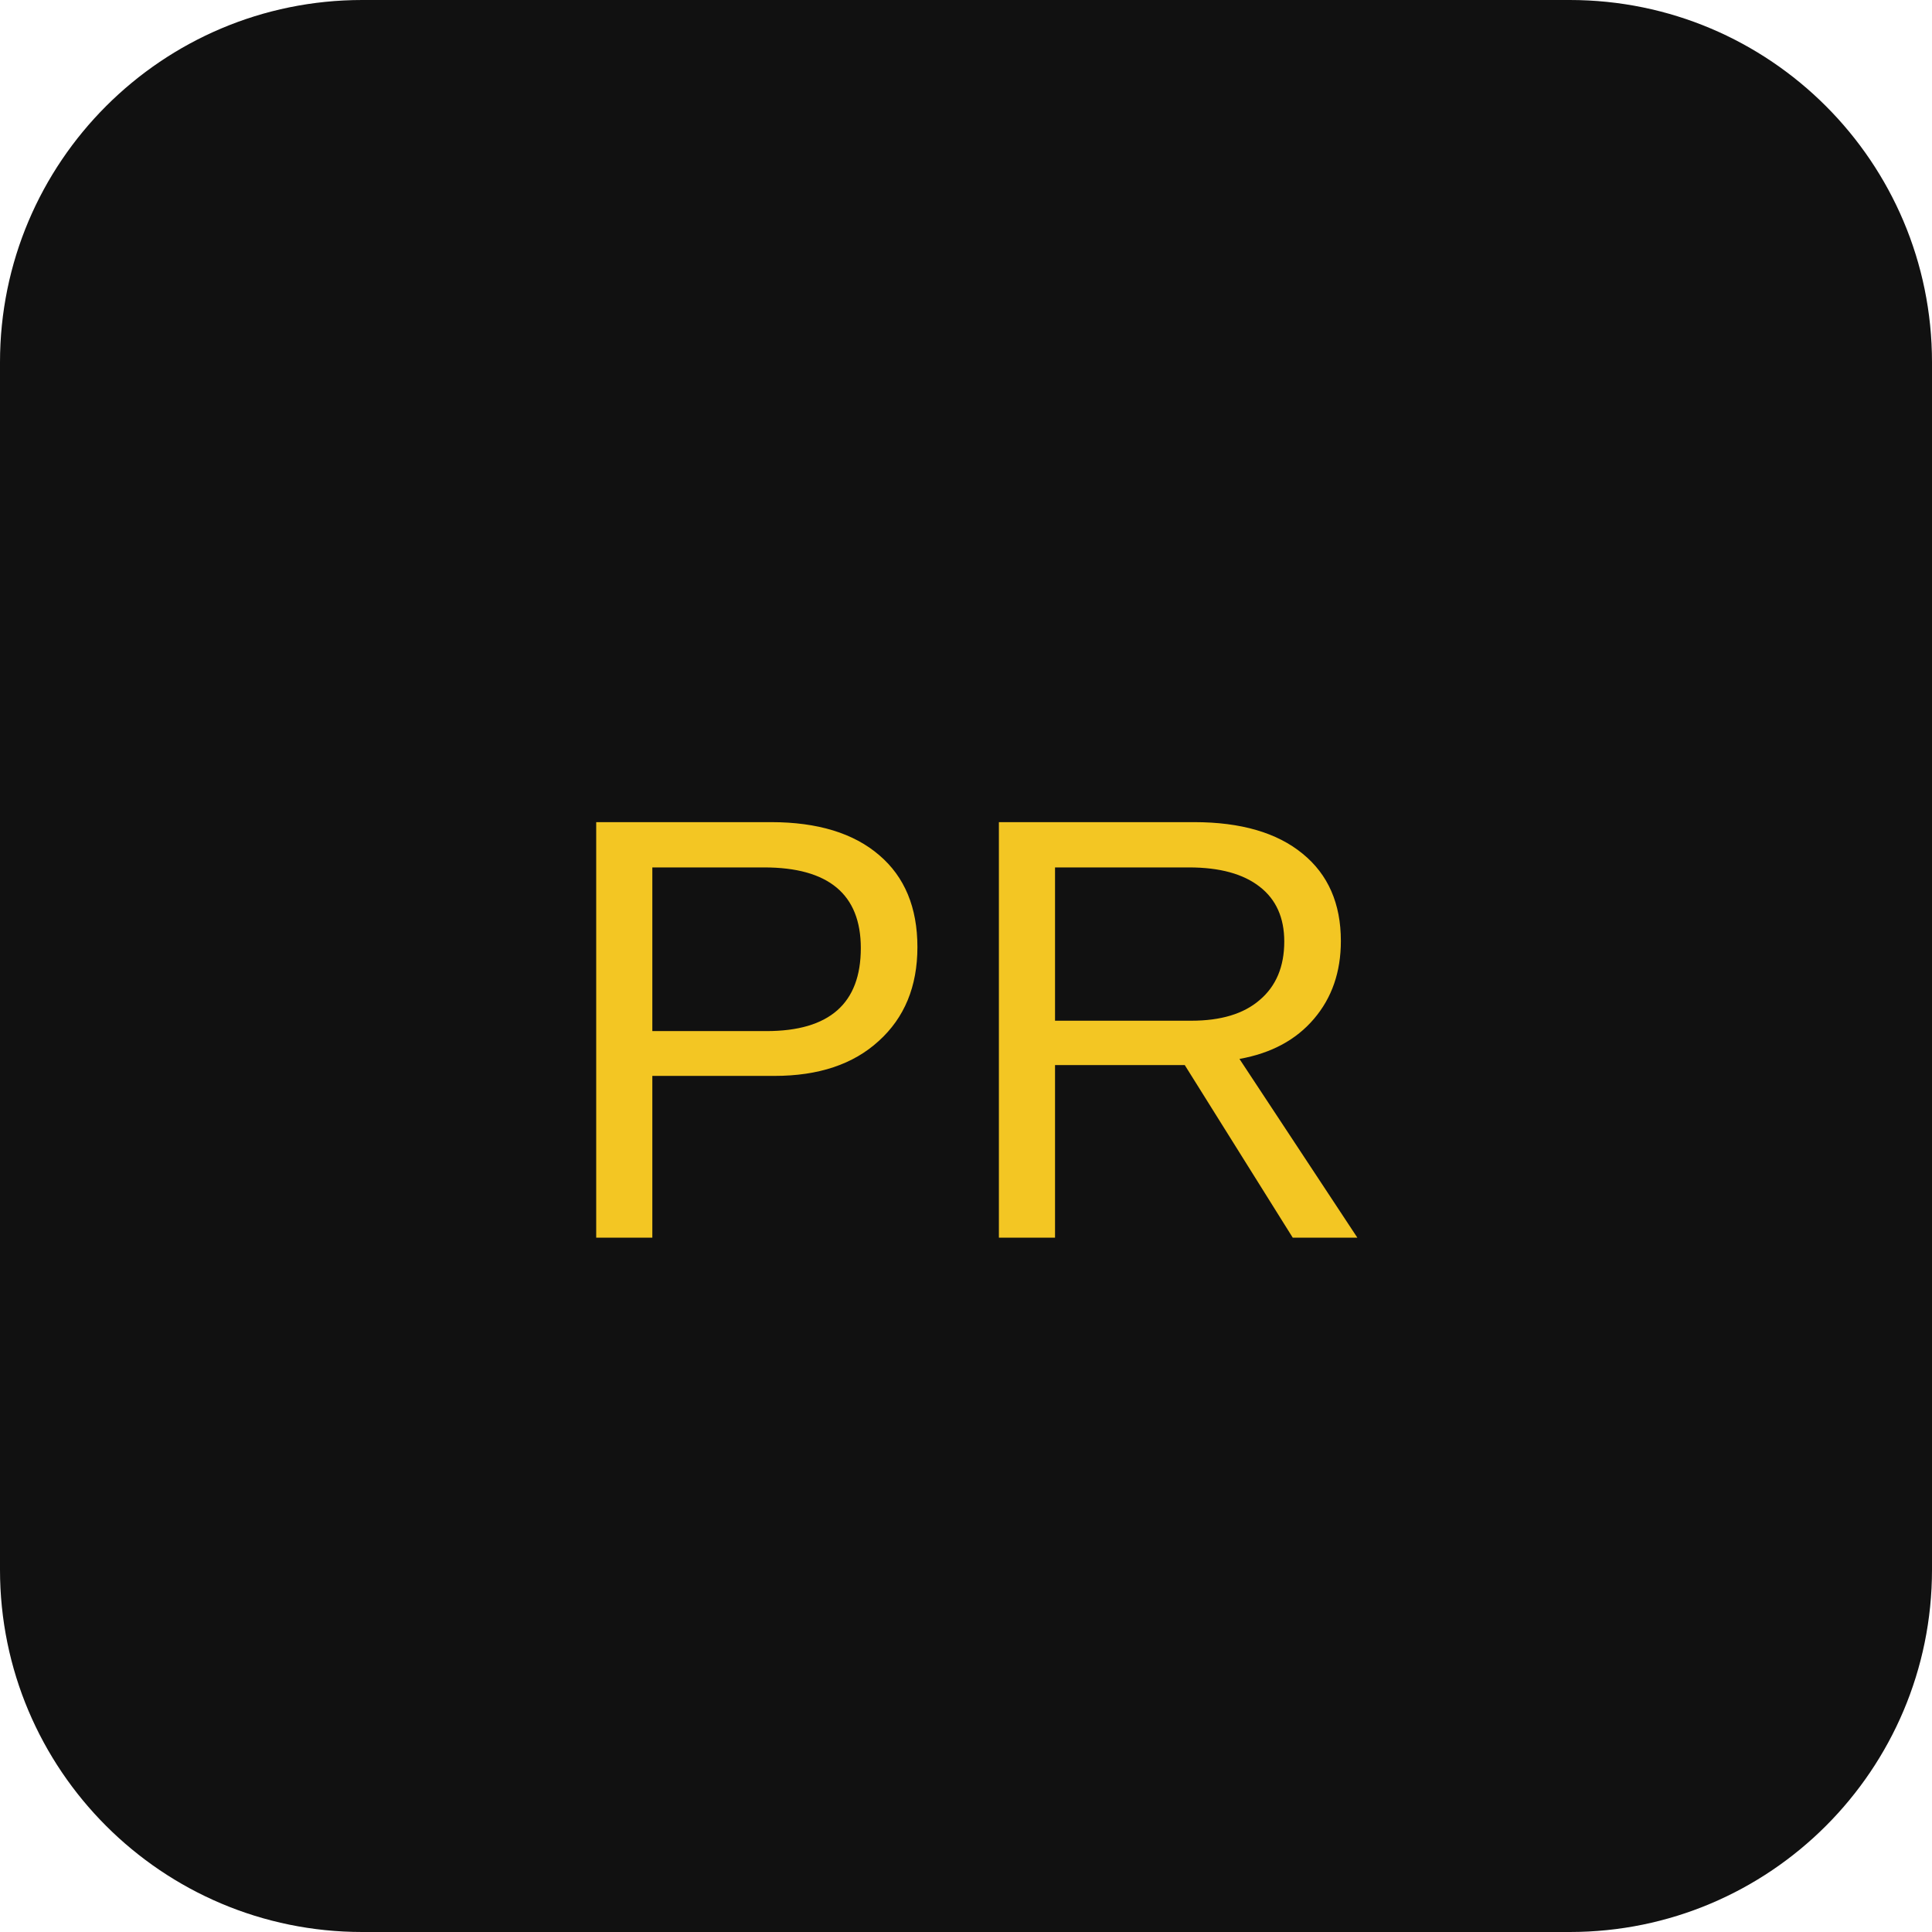
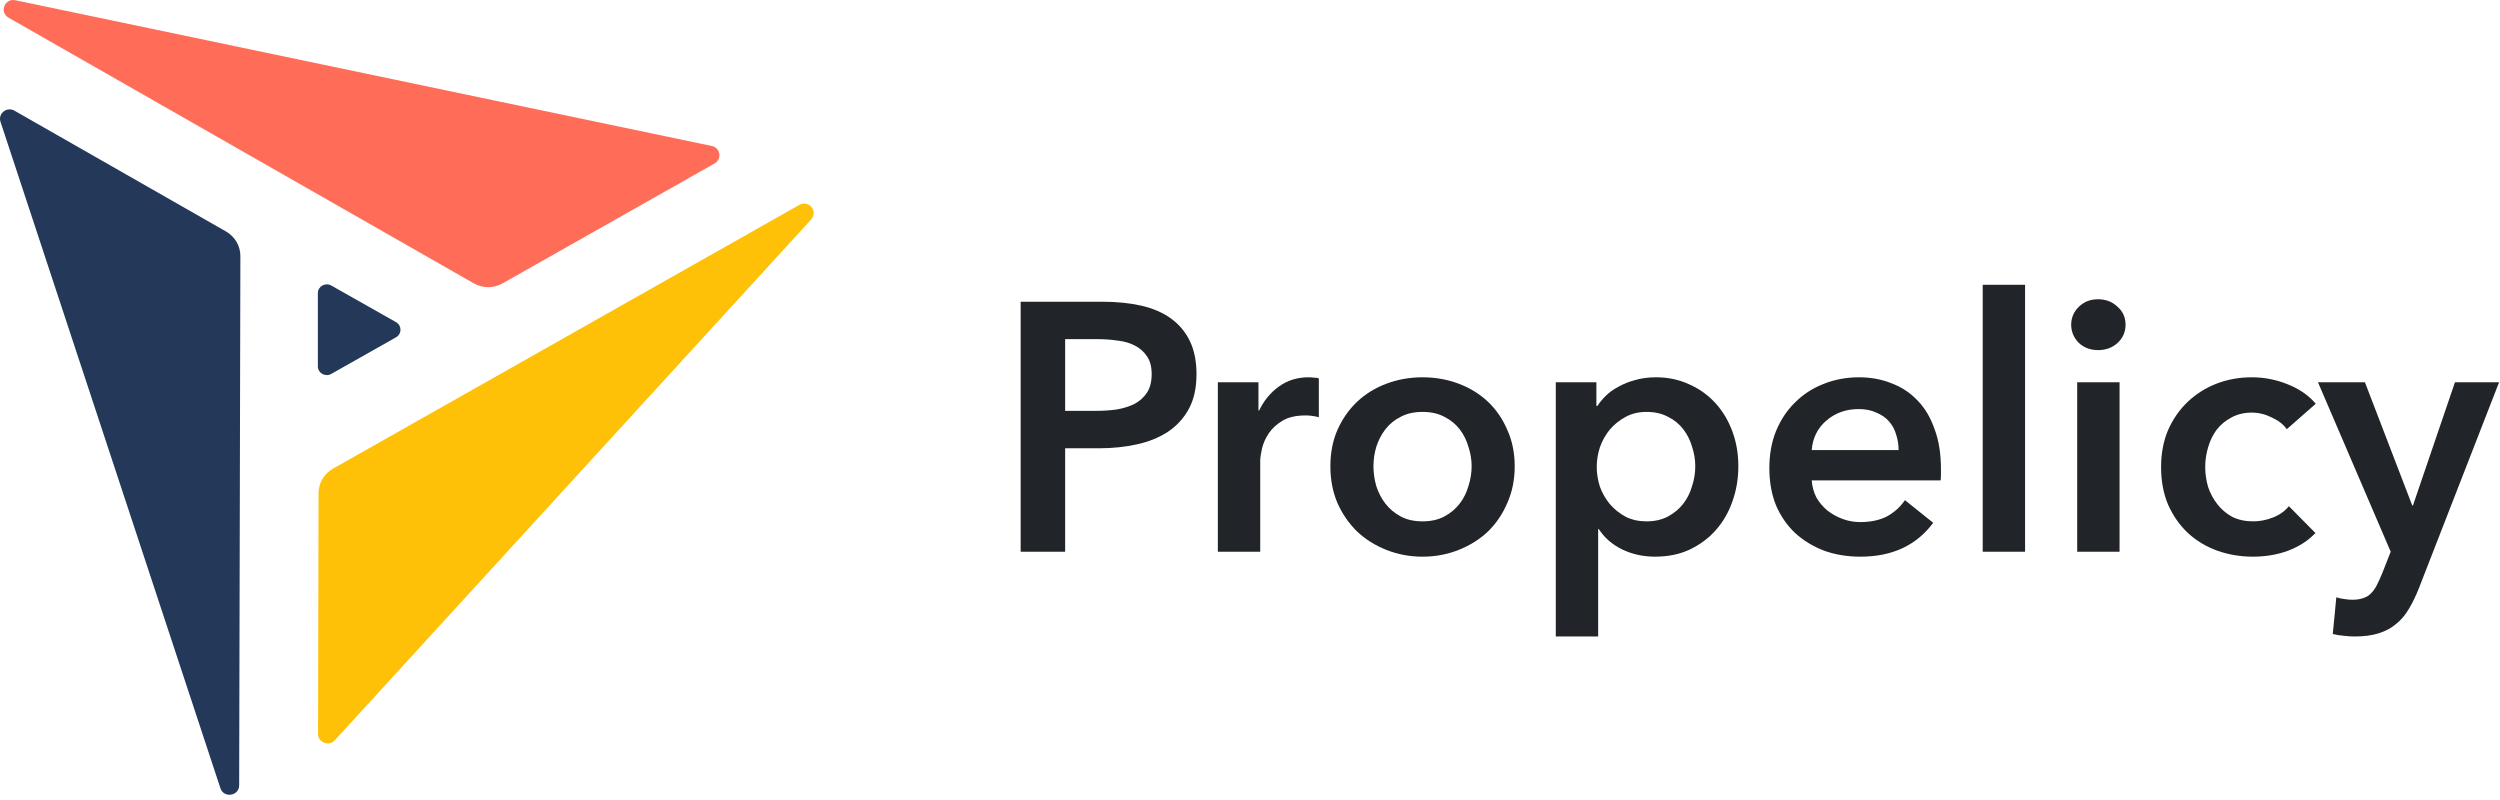
- <svg xmlns="http://www.w3.org/2000/svg" viewBox="0 0 64 64">
-   <rect width="64" height="64" rx="12" fill="#111" />
-   <text x="32" y="41" text-anchor="middle" font-family="Arial, sans-serif" font-size="20" fill="#f3c623">PR</text>
+ <svg xmlns="http://www.w3.org/2000/svg" width="472" height="151" viewBox="0 0 472 151" fill="none">
+   <path d="M63.214 139.762C62.101 140.98 60.048 140.202 60.052 138.564L60.142 93.111C60.146 91.197 61.187 89.43 62.873 88.477L150.906 38.686C152.695 37.674 154.539 39.919 153.158 41.429L63.214 139.762Z" fill="#FFC107" />
+   <path d="M134.389 27.564C136.016 27.905 136.358 30.043 134.915 30.859L94.881 53.502C93.195 54.455 91.12 54.451 89.438 53.49L1.611 3.336C-0.174 2.316 0.88 -0.378 2.899 0.045L134.389 27.564Z" fill="#FF6C58" />
+   <path d="M41.614 148.815C42.252 150.747 45.149 150.298 45.154 148.267L45.384 48.352C45.389 46.437 44.355 44.665 42.672 43.704L2.729 20.896C1.29 20.073 -0.421 21.434 0.093 22.992L41.614 148.815Z" fill="#243859" />
+   <path d="M74.77 60.821C75.894 61.457 75.894 63.047 74.77 63.683L62.541 70.599C61.416 71.235 60.011 70.44 60.011 69.168L60.011 55.335C60.011 54.063 61.416 53.268 62.541 53.904L74.77 60.821Z" fill="#243859" />
+   <path d="M192.7 56.967H208.1C210.811 56.967 213.256 57.211 215.434 57.7C217.611 58.189 219.478 58.989 221.034 60.1C222.589 61.211 223.789 62.633 224.634 64.367C225.478 66.1 225.9 68.189 225.9 70.633C225.9 73.255 225.411 75.456 224.434 77.233C223.456 79.011 222.122 80.456 220.434 81.567C218.789 82.633 216.856 83.411 214.634 83.9C212.411 84.389 210.056 84.633 207.567 84.633H201.1V104.167H192.7V56.967ZM206.967 77.567C208.345 77.567 209.656 77.478 210.9 77.3C212.145 77.078 213.256 76.722 214.234 76.233C215.211 75.7 215.989 74.989 216.567 74.1C217.145 73.211 217.434 72.055 217.434 70.633C217.434 69.255 217.145 68.144 216.567 67.3C215.989 66.411 215.211 65.722 214.234 65.233C213.3 64.744 212.211 64.433 210.967 64.3C209.767 64.122 208.522 64.033 207.234 64.033H201.1V77.567H206.967Z" fill="#212529" />
+   <path d="M229.93 72.167H237.597V77.5H237.73C238.619 75.633 239.864 74.122 241.464 72.967C243.064 71.811 244.93 71.233 247.064 71.233C247.375 71.233 247.708 71.255 248.064 71.3C248.419 71.3 248.73 71.344 248.997 71.433V78.767C248.464 78.633 247.997 78.544 247.597 78.5C247.242 78.456 246.886 78.433 246.53 78.433C244.708 78.433 243.242 78.767 242.13 79.433C241.019 80.1 240.153 80.9 239.53 81.833C238.908 82.767 238.486 83.722 238.264 84.7C238.042 85.678 237.93 86.456 237.93 87.033V104.167H229.93V72.167Z" fill="#212529" />
+   <path d="M251.176 88.033C251.176 85.5 251.62 83.211 252.509 81.167C253.442 79.078 254.687 77.3 256.242 75.833C257.798 74.367 259.642 73.233 261.776 72.433C263.909 71.633 266.176 71.233 268.576 71.233C270.976 71.233 273.242 71.633 275.376 72.433C277.509 73.233 279.354 74.367 280.909 75.833C282.465 77.3 283.687 79.078 284.576 81.167C285.509 83.211 285.976 85.5 285.976 88.033C285.976 90.567 285.509 92.878 284.576 94.967C283.687 97.055 282.465 98.856 280.909 100.367C279.354 101.833 277.509 102.989 275.376 103.833C273.242 104.678 270.976 105.1 268.576 105.1C266.176 105.1 263.909 104.678 261.776 103.833C259.642 102.989 257.798 101.833 256.242 100.367C254.687 98.856 253.442 97.055 252.509 94.967C251.62 92.878 251.176 90.567 251.176 88.033ZM259.309 88.033C259.309 89.278 259.487 90.522 259.842 91.767C260.242 93.011 260.82 94.122 261.576 95.1C262.331 96.078 263.287 96.878 264.442 97.5C265.598 98.122 266.976 98.433 268.576 98.433C270.176 98.433 271.554 98.122 272.709 97.5C273.865 96.878 274.82 96.078 275.576 95.1C276.331 94.122 276.887 93.011 277.242 91.767C277.642 90.522 277.842 89.278 277.842 88.033C277.842 86.789 277.642 85.567 277.242 84.367C276.887 83.122 276.331 82.011 275.576 81.033C274.82 80.055 273.865 79.278 272.709 78.7C271.554 78.078 270.176 77.767 268.576 77.767C266.976 77.767 265.598 78.078 264.442 78.7C263.287 79.278 262.331 80.055 261.576 81.033C260.82 82.011 260.242 83.122 259.842 84.367C259.487 85.567 259.309 86.789 259.309 88.033Z" fill="#212529" />
+   <path d="M301.399 72.167V76.633H301.599C301.999 76.011 302.51 75.389 303.132 74.767C303.799 74.1 304.599 73.522 305.533 73.033C306.466 72.5 307.51 72.078 308.666 71.767C309.866 71.411 311.199 71.233 312.666 71.233C314.932 71.233 317.021 71.678 318.933 72.567C320.844 73.411 322.488 74.589 323.866 76.1C325.244 77.611 326.31 79.389 327.066 81.433C327.821 83.478 328.199 85.678 328.199 88.033C328.199 90.389 327.821 92.611 327.066 94.7C326.355 96.744 325.31 98.544 323.933 100.1C322.599 101.611 320.955 102.833 318.999 103.767C317.088 104.656 314.91 105.1 312.466 105.1C310.199 105.1 308.11 104.633 306.199 103.7C304.333 102.767 302.888 101.5 301.866 99.9H301.732V120.167H293.732V72.167H301.399ZM320.066 88.033C320.066 86.789 319.866 85.567 319.466 84.367C319.11 83.122 318.555 82.011 317.799 81.033C317.044 80.055 316.088 79.278 314.932 78.7C313.777 78.078 312.421 77.767 310.866 77.767C309.399 77.767 308.088 78.078 306.932 78.7C305.777 79.322 304.777 80.122 303.933 81.1C303.132 82.078 302.51 83.189 302.066 84.433C301.666 85.678 301.466 86.922 301.466 88.167C301.466 89.411 301.666 90.656 302.066 91.9C302.51 93.1 303.132 94.189 303.933 95.167C304.777 96.144 305.777 96.944 306.932 97.567C308.088 98.144 309.399 98.433 310.866 98.433C312.421 98.433 313.777 98.122 314.932 97.5C316.088 96.878 317.044 96.078 317.799 95.1C318.555 94.122 319.11 93.011 319.466 91.767C319.866 90.522 320.066 89.278 320.066 88.033Z" fill="#212529" />
+   <path d="M358.453 84.967C358.453 83.944 358.298 82.967 357.987 82.033C357.72 81.1 357.276 80.278 356.653 79.567C356.031 78.856 355.231 78.3 354.253 77.9C353.32 77.456 352.209 77.233 350.92 77.233C348.52 77.233 346.476 77.967 344.787 79.433C343.142 80.856 342.231 82.7 342.053 84.967H358.453ZM366.453 88.567C366.453 88.922 366.453 89.278 366.453 89.633C366.453 89.989 366.431 90.344 366.387 90.7H342.053C342.142 91.856 342.431 92.922 342.92 93.9C343.453 94.833 344.142 95.656 344.987 96.367C345.831 97.033 346.787 97.567 347.853 97.967C348.92 98.367 350.031 98.567 351.187 98.567C353.187 98.567 354.876 98.211 356.253 97.5C357.631 96.744 358.764 95.722 359.653 94.433L364.987 98.7C361.831 102.967 357.253 105.1 351.253 105.1C348.764 105.1 346.476 104.722 344.387 103.967C342.298 103.167 340.476 102.056 338.92 100.633C337.409 99.211 336.209 97.478 335.32 95.433C334.476 93.344 334.053 90.989 334.053 88.367C334.053 85.789 334.476 83.456 335.32 81.367C336.209 79.233 337.409 77.433 338.92 75.967C340.431 74.456 342.209 73.3 344.253 72.5C346.342 71.656 348.587 71.233 350.987 71.233C353.209 71.233 355.253 71.611 357.12 72.367C359.031 73.078 360.676 74.167 362.053 75.633C363.431 77.055 364.498 78.856 365.253 81.033C366.053 83.167 366.453 85.678 366.453 88.567Z" fill="#212529" />
+   <path d="M374.335 53.767H382.335V104.167H374.335V53.767Z" fill="#212529" />
+   <path d="M392.173 72.167H400.173V104.167H392.173V72.167ZM391.04 61.3C391.04 60.011 391.506 58.9 392.44 57.967C393.418 56.989 394.64 56.5 396.106 56.5C397.573 56.5 398.795 56.967 399.773 57.9C400.795 58.789 401.306 59.922 401.306 61.3C401.306 62.678 400.795 63.833 399.773 64.767C398.795 65.656 397.573 66.1 396.106 66.1C394.64 66.1 393.418 65.633 392.44 64.7C391.506 63.722 391.04 62.589 391.04 61.3Z" fill="#212529" />
+   <path d="M431.745 81.033C431.123 80.144 430.189 79.411 428.945 78.833C427.701 78.211 426.434 77.9 425.145 77.9C423.678 77.9 422.389 78.211 421.278 78.833C420.167 79.411 419.234 80.189 418.478 81.167C417.767 82.144 417.234 83.255 416.878 84.5C416.523 85.7 416.345 86.922 416.345 88.167C416.345 89.411 416.523 90.656 416.878 91.9C417.278 93.1 417.856 94.189 418.612 95.167C419.367 96.144 420.301 96.944 421.412 97.567C422.567 98.144 423.901 98.433 425.412 98.433C426.656 98.433 427.901 98.189 429.145 97.7C430.389 97.211 431.389 96.5 432.145 95.567L437.145 100.633C435.812 102.056 434.101 103.167 432.012 103.967C429.967 104.722 427.745 105.1 425.345 105.1C422.989 105.1 420.745 104.722 418.612 103.967C416.523 103.211 414.678 102.1 413.078 100.633C411.523 99.167 410.278 97.389 409.345 95.3C408.456 93.211 408.012 90.833 408.012 88.167C408.012 85.589 408.456 83.255 409.345 81.167C410.278 79.078 411.523 77.3 413.078 75.833C414.634 74.367 416.434 73.233 418.478 72.433C420.567 71.633 422.789 71.233 425.145 71.233C427.501 71.233 429.767 71.678 431.945 72.567C434.167 73.456 435.923 74.678 437.212 76.233L431.745 81.033Z" fill="#212529" />
+   <path d="M437.63 72.167H446.497L455.43 95.433H455.564L463.497 72.167H471.83L456.697 111.033C456.119 112.5 455.497 113.789 454.83 114.9C454.164 116.056 453.364 117.011 452.43 117.767C451.497 118.567 450.386 119.167 449.097 119.567C447.853 119.967 446.342 120.167 444.564 120.167C443.897 120.167 443.208 120.122 442.497 120.033C441.83 119.989 441.142 119.878 440.43 119.7L441.097 112.767C441.63 112.944 442.142 113.056 442.63 113.1C443.164 113.189 443.653 113.233 444.097 113.233C444.942 113.233 445.653 113.122 446.23 112.9C446.808 112.722 447.297 112.411 447.697 111.967C448.097 111.567 448.453 111.056 448.764 110.433C449.075 109.811 449.408 109.078 449.764 108.233L451.364 104.167L437.63 72.167Z" fill="#212529" />
</svg>
